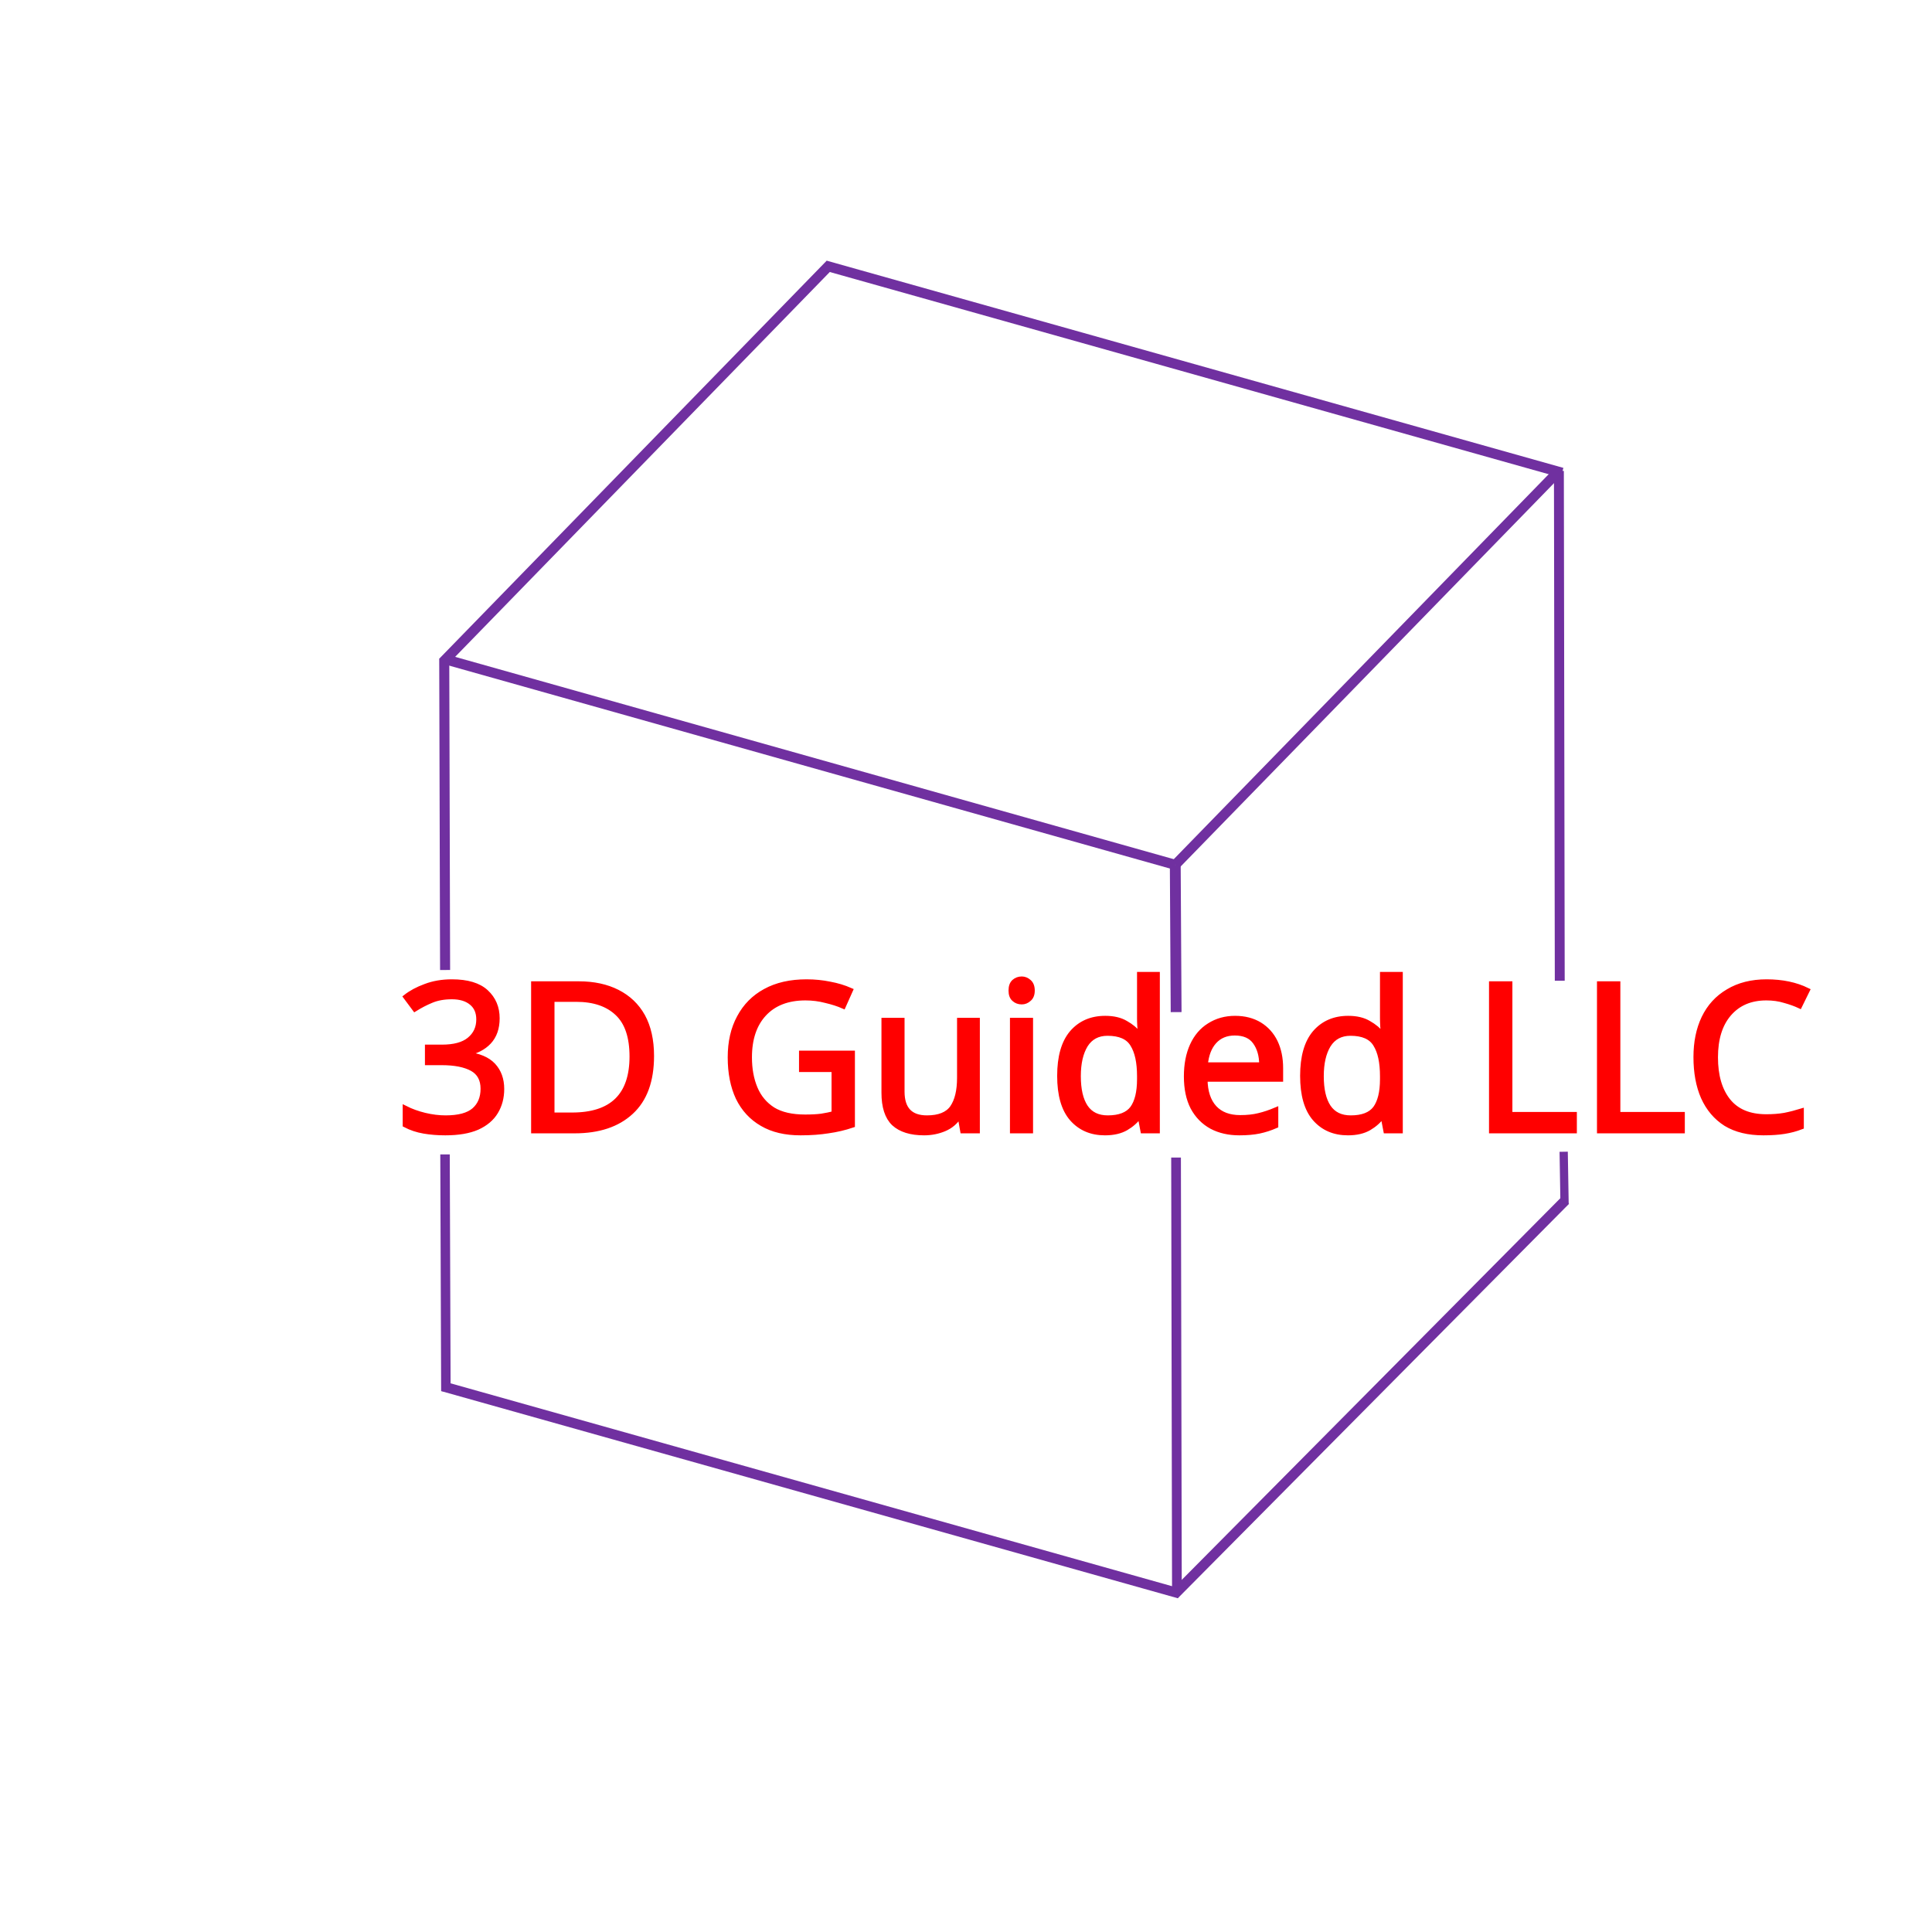
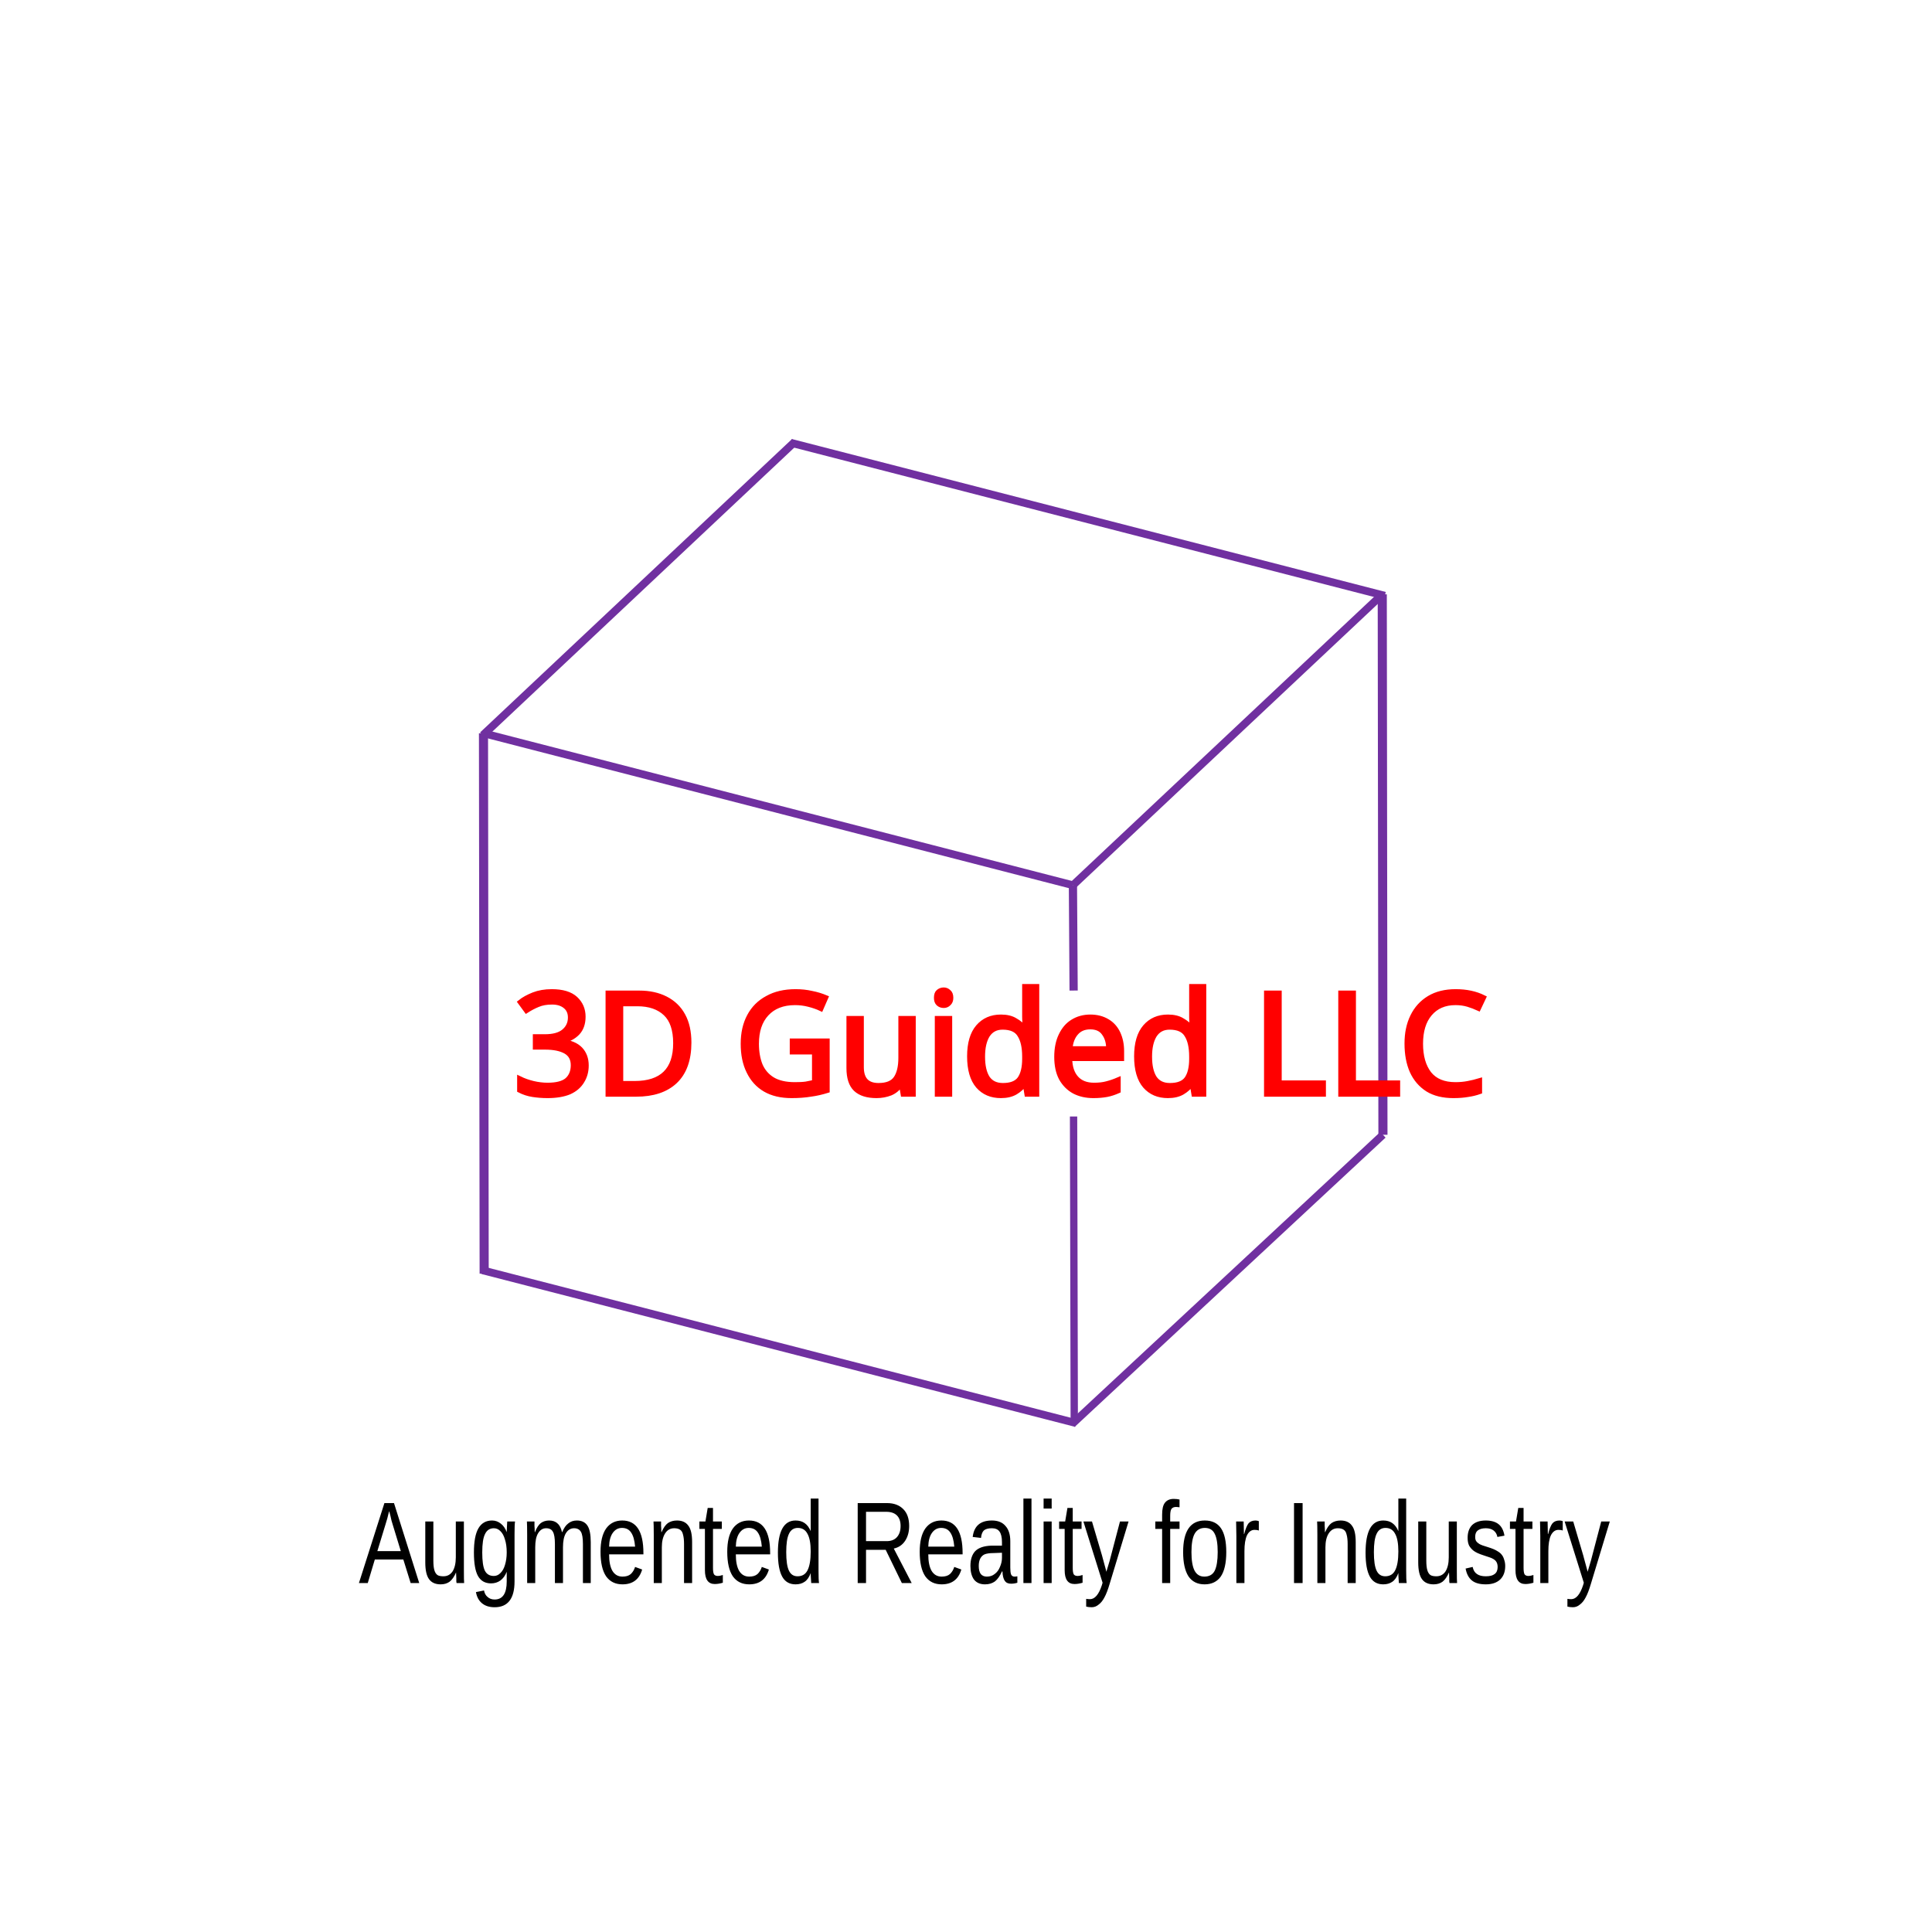
<svg xmlns="http://www.w3.org/2000/svg" width="400" height="400" viewBox="0 0 105.833 105.833" version="1.1" id="svg8">
  <defs id="defs2" />
  <g id="layer1" transform="translate(0,-191.1666)">
-     <path style="opacity:0;fill:#7030a0;fill-opacity:1;stroke:#000000;stroke-width:0.265px;stroke-linecap:butt;stroke-linejoin:miter;stroke-opacity:1" d="m 11.34,230.916 c 0.668,-0.802 22.317,-22.584 22.317,-22.584 v 0" id="path3724" />
-     <path style="fill:none;stroke:#7030a0;stroke-width:0.554;stroke-linecap:butt;stroke-linejoin:miter;stroke-miterlimit:4;stroke-dasharray:none;stroke-opacity:1" d="M 24.287,227.413 45.48,205.643" id="path4531" />
-     <path style="fill:none;stroke:#7030a0;stroke-width:0.55;stroke-linecap:butt;stroke-linejoin:miter;stroke-miterlimit:4;stroke-dasharray:none;stroke-opacity:1" d="M 64.38,238.541 85.395,216.963" id="path4531-6" />
-     <path style="fill:none;stroke:#7030a0;stroke-width:0.552;stroke-linecap:butt;stroke-linejoin:miter;stroke-miterlimit:4;stroke-dasharray:none;stroke-opacity:1" d="M 45.216,205.713 85.567,217.063" id="path4531-2" />
-     <path style="fill:none;stroke:#7030a0;stroke-width:0.55;stroke-linecap:butt;stroke-linejoin:miter;stroke-miterlimit:4;stroke-dasharray:none;stroke-opacity:1" d="m 24.335,227.266 40.045,11.275" id="path4531-2-0" />
-     <path style="fill:none;stroke:#7030a0;stroke-width:0.542;stroke-linecap:butt;stroke-linejoin:miter;stroke-miterlimit:4;stroke-dasharray:none;stroke-opacity:1" d="m 85.395,216.963 c 0.047,27.928 0.047,27.928 0.047,27.928" id="path4581" />
-     <path style="fill:none;stroke:#7030a0;stroke-width:0.55;stroke-linecap:butt;stroke-linejoin:miter;stroke-miterlimit:4;stroke-dasharray:none;stroke-opacity:1" d="m 24.335,227.23 c 0.047,17.072 0.047,17.072 0.047,17.072" id="path4581-2" />
-     <path style="fill:none;stroke:#7030a0;stroke-width:0.519;stroke-linecap:butt;stroke-linejoin:miter;stroke-miterlimit:4;stroke-dasharray:none;stroke-opacity:1" d="m 24.378,254.404 c 0.047,12.968 0.047,12.968 0.047,12.968" id="path4581-2-7" />
-     <path style="fill:none;stroke:#7030a0;stroke-width:0.55;stroke-linecap:butt;stroke-linejoin:miter;stroke-miterlimit:4;stroke-dasharray:none;stroke-opacity:1" d="M 24.261,267.111 64.592,278.452" id="path4531-2-0-3" />
-     <path style="fill:none;stroke:#7030a0;stroke-width:0.532;stroke-linecap:butt;stroke-linejoin:miter;stroke-miterlimit:4;stroke-dasharray:none;stroke-opacity:1" d="m 64.423,254.577 c 0.047,23.883 0.047,23.883 0.047,23.883" id="path4581-7" />
-     <path style="fill:none;stroke:#7030a0;stroke-width:0.593;stroke-linecap:butt;stroke-linejoin:miter;stroke-miterlimit:4;stroke-dasharray:none;stroke-opacity:1" d="m 64.38,238.54 c 0.047,8.069 0.047,8.069 0.047,8.069" id="path4581-2-7-8" />
-     <path style="fill:none;stroke:#7030a0;stroke-width:0.452;stroke-linecap:butt;stroke-linejoin:miter;stroke-miterlimit:4;stroke-dasharray:none;stroke-opacity:1" d="m 85.657,254.258 c 0.048,2.852 0.048,2.852 0.048,2.852" id="path4581-2-7-8-7" />
-     <path style="fill:none;stroke:#7030a0;stroke-width:0.555;stroke-linecap:butt;stroke-linejoin:miter;stroke-miterlimit:4;stroke-dasharray:none;stroke-opacity:1" d="m 64.322,278.521 21.432,-21.606" id="path4531-6-1" />
+     <path style="opacity:0;fill:#7030a0;fill-opacity:1;stroke:#000000;stroke-width:0.252px;stroke-linecap:butt;stroke-linejoin:miter;stroke-opacity:1" d="m 11.335,233.739 c 0.648,-0.747 21.647,-21.045 21.647,-21.045 v 0" id="path3724" />
+     <path style="fill:none;stroke:#7030a0;stroke-width:0.428;stroke-linecap:butt;stroke-linejoin:miter;stroke-miterlimit:4;stroke-dasharray:none;stroke-opacity:1" d="M 26.446,231.443 43.535,215.37" id="path4531" />
+     <path style="fill:none;stroke:#7030a0;stroke-width:0.424;stroke-linecap:butt;stroke-linejoin:miter;stroke-miterlimit:4;stroke-dasharray:none;stroke-opacity:1" d="m 58.774,239.658 16.945,-15.93" id="path4531-6" />
+     <path style="fill:none;stroke:#7030a0;stroke-width:0.426;stroke-linecap:butt;stroke-linejoin:miter;stroke-miterlimit:4;stroke-dasharray:none;stroke-opacity:1" d="m 43.322,215.422 32.536,8.379" id="path4531-2" />
+     <path style="fill:none;stroke:#7030a0;stroke-width:0.424;stroke-linecap:butt;stroke-linejoin:miter;stroke-miterlimit:4;stroke-dasharray:none;stroke-opacity:1" d="m 26.485,231.334 32.289,8.324" id="path4531-2-0" />
+     <path style="fill:none;stroke:#7030a0;stroke-width:0.499;stroke-linecap:butt;stroke-linejoin:miter;stroke-miterlimit:4;stroke-dasharray:none;stroke-opacity:1" d="m 75.719,223.725 c 0.037,29.603 0.037,29.603 0.037,29.603" id="path4581" />
+     <path style="fill:none;stroke:#7030a0;stroke-width:0.424;stroke-linecap:butt;stroke-linejoin:miter;stroke-miterlimit:4;stroke-dasharray:none;stroke-opacity:1" d="m 26.426,260.75 32.519,8.373" id="path4531-2-0-3" />
+     <path style="fill:none;stroke:#7030a0;stroke-width:0.401;stroke-linecap:butt;stroke-linejoin:miter;stroke-miterlimit:4;stroke-dasharray:none;stroke-opacity:1" d="m 58.809,252.327 c 0.038,16.801 0.038,16.801 0.038,16.801" id="path4581-7" />
+     <path style="fill:none;stroke:#7030a0;stroke-width:0.45;stroke-linecap:butt;stroke-linejoin:miter;stroke-miterlimit:4;stroke-dasharray:none;stroke-opacity:1" d="m 58.774,239.658 c 0.038,5.77 0.038,5.77 0.038,5.77" id="path4581-2-7-8" />
+     <path style="fill:none;stroke:#7030a0;stroke-width:0.424;stroke-linecap:butt;stroke-linejoin:miter;stroke-miterlimit:4;stroke-dasharray:none;stroke-opacity:1" d="m 58.727,269.174 17.029,-15.846" id="path4531-6-1" />
    <flowRoot xml:space="preserve" id="flowRoot4688" style="font-style:normal;font-weight:normal;font-size:40px;line-height:1.25;font-family:sans-serif;letter-spacing:0px;word-spacing:0px;fill:#000000;fill-opacity:1;stroke:none">
      <flowRegion id="flowRegion4690">
        <rect id="rect4692" width="409" height="41" x="167" y="255.52" />
      </flowRegion>
      <flowPara id="flowPara4694" />
    </flowRoot>
-     <text xml:space="preserve" style="font-style:normal;font-variant:normal;font-weight:normal;font-stretch:normal;font-size:11.289px;line-height:1.25;font-family:Calibri;-inkscape-font-specification:'Calibri, Normal';font-variant-ligatures:normal;font-variant-caps:normal;font-variant-numeric:normal;font-feature-settings:normal;text-align:start;letter-spacing:0px;word-spacing:0px;writing-mode:lr-tb;text-anchor:start;fill:#ff0000;fill-opacity:1;stroke:#ff0000;stroke-width:0.265;stroke-opacity:1" x="21.675" y="253.121" id="text4698">
-       <tspan id="tspan853" x="21.675" y="253.121">3D Guided LLC</tspan>
+     <text xml:space="preserve" style="font-style:normal;font-variant:normal;font-weight:normal;font-stretch:normal;font-size:7.761px;line-height:1.25;font-family:Calibri;-inkscape-font-specification:'Calibri, Normal';font-variant-ligatures:normal;font-variant-caps:normal;font-variant-numeric:normal;font-feature-settings:normal;text-align:start;letter-spacing:0px;word-spacing:0px;writing-mode:lr-tb;text-anchor:start;fill:#ff0000;fill-opacity:1;stroke:#ff0000;stroke-width:0.265;stroke-opacity:1" x="28.117" y="251.108" id="text4698">
+       <tspan id="tspan853" x="28.117" y="251.108">3D Guided LLC</tspan>
    </text>
    <flowRoot xml:space="preserve" id="flowRoot4700" style="font-style:normal;font-weight:normal;font-size:40px;line-height:1.25;font-family:sans-serif;letter-spacing:0px;word-spacing:0px;fill:#000000;fill-opacity:1;stroke:none">
      <flowRegion id="flowRegion4702">
        <rect id="rect4704" width="431.335" height="48.083" x="259.508" y="419.656" />
      </flowRegion>
      <flowPara id="flowPara4706" />
    </flowRoot>
    <flowRoot xml:space="preserve" id="flowRoot4719" style="font-style:italic;font-variant:normal;font-weight:normal;font-stretch:normal;font-size:40px;line-height:1.25;font-family:Arial;-inkscape-font-specification:'Arial Italic';letter-spacing:0px;word-spacing:0px;fill:#040000;fill-opacity:1;stroke:none" transform="matrix(0.2088322,0,0,0.243224,18.49891,0.05445002)">
      <flowRegion id="flowRegion4721" style="font-style:italic;font-variant:normal;font-weight:normal;font-stretch:normal;font-family:Arial;-inkscape-font-specification:'Arial Italic';fill:#040000;fill-opacity:1">
        <rect id="rect4723" width="432.042" height="53.033" x="228.395" y="426.727" style="font-style:italic;font-variant:normal;font-weight:normal;font-stretch:normal;font-family:Arial;-inkscape-font-specification:'Arial Italic';fill:#040000;fill-opacity:1" />
      </flowRegion>
      <flowPara id="flowPara4725" style="font-size:18.667px;line-height:0;fill:#e40000;fill-opacity:1" />
    </flowRoot>
    <flowRoot xml:space="preserve" id="flowRoot847" style="font-style:normal;font-weight:normal;font-size:40px;line-height:1.25;font-family:sans-serif;letter-spacing:0px;word-spacing:0px;fill:#000000;fill-opacity:1;stroke:none" transform="scale(0.2645833)">
      <flowRegion id="flowRegion849">
        <rect id="rect851" width="288.5" height="45.255" x="287.085" y="450.061" />
      </flowRegion>
      <flowPara id="flowPara853" />
    </flowRoot>
    <flowRoot xml:space="preserve" id="flowRoot859" style="font-style:normal;font-weight:normal;font-size:40px;line-height:1.25;font-family:sans-serif;letter-spacing:0px;word-spacing:0px;fill:#000000;fill-opacity:1;stroke:none">
      <flowRegion id="flowRegion861">
        <rect id="rect863" width="523.259" height="89.095" x="164.756" y="445.111" />
      </flowRegion>
      <flowPara id="flowPara865" />
    </flowRoot>
+     <path style="fill:none;stroke:#7030a0;stroke-width:0.499;stroke-linecap:butt;stroke-linejoin:miter;stroke-miterlimit:4;stroke-dasharray:none;stroke-opacity:1" d="m 26.485,231.334 c 0.037,29.603 0.037,29.603 0.037,29.603" id="path4581-1" />
+     <text xml:space="preserve" style="font-style:normal;font-variant:normal;font-weight:normal;font-stretch:normal;font-size:5.644px;line-height:1.25;font-family:Arial;-inkscape-font-specification:'Arial, Normal';font-variant-ligatures:normal;font-variant-caps:normal;font-variant-numeric:normal;font-feature-settings:normal;text-align:start;letter-spacing:0px;word-spacing:0px;writing-mode:lr-tb;text-anchor:start;fill:#000000;fill-opacity:1;stroke:none;stroke-width:0.234" x="22.209" y="245.817" id="text857" transform="scale(0.8845978,1.130457)">
+       <tspan id="tspan1555" x="22.209" y="245.817">Augmented Reality for Industry</tspan>
+     </text>
  </g>
</svg>
